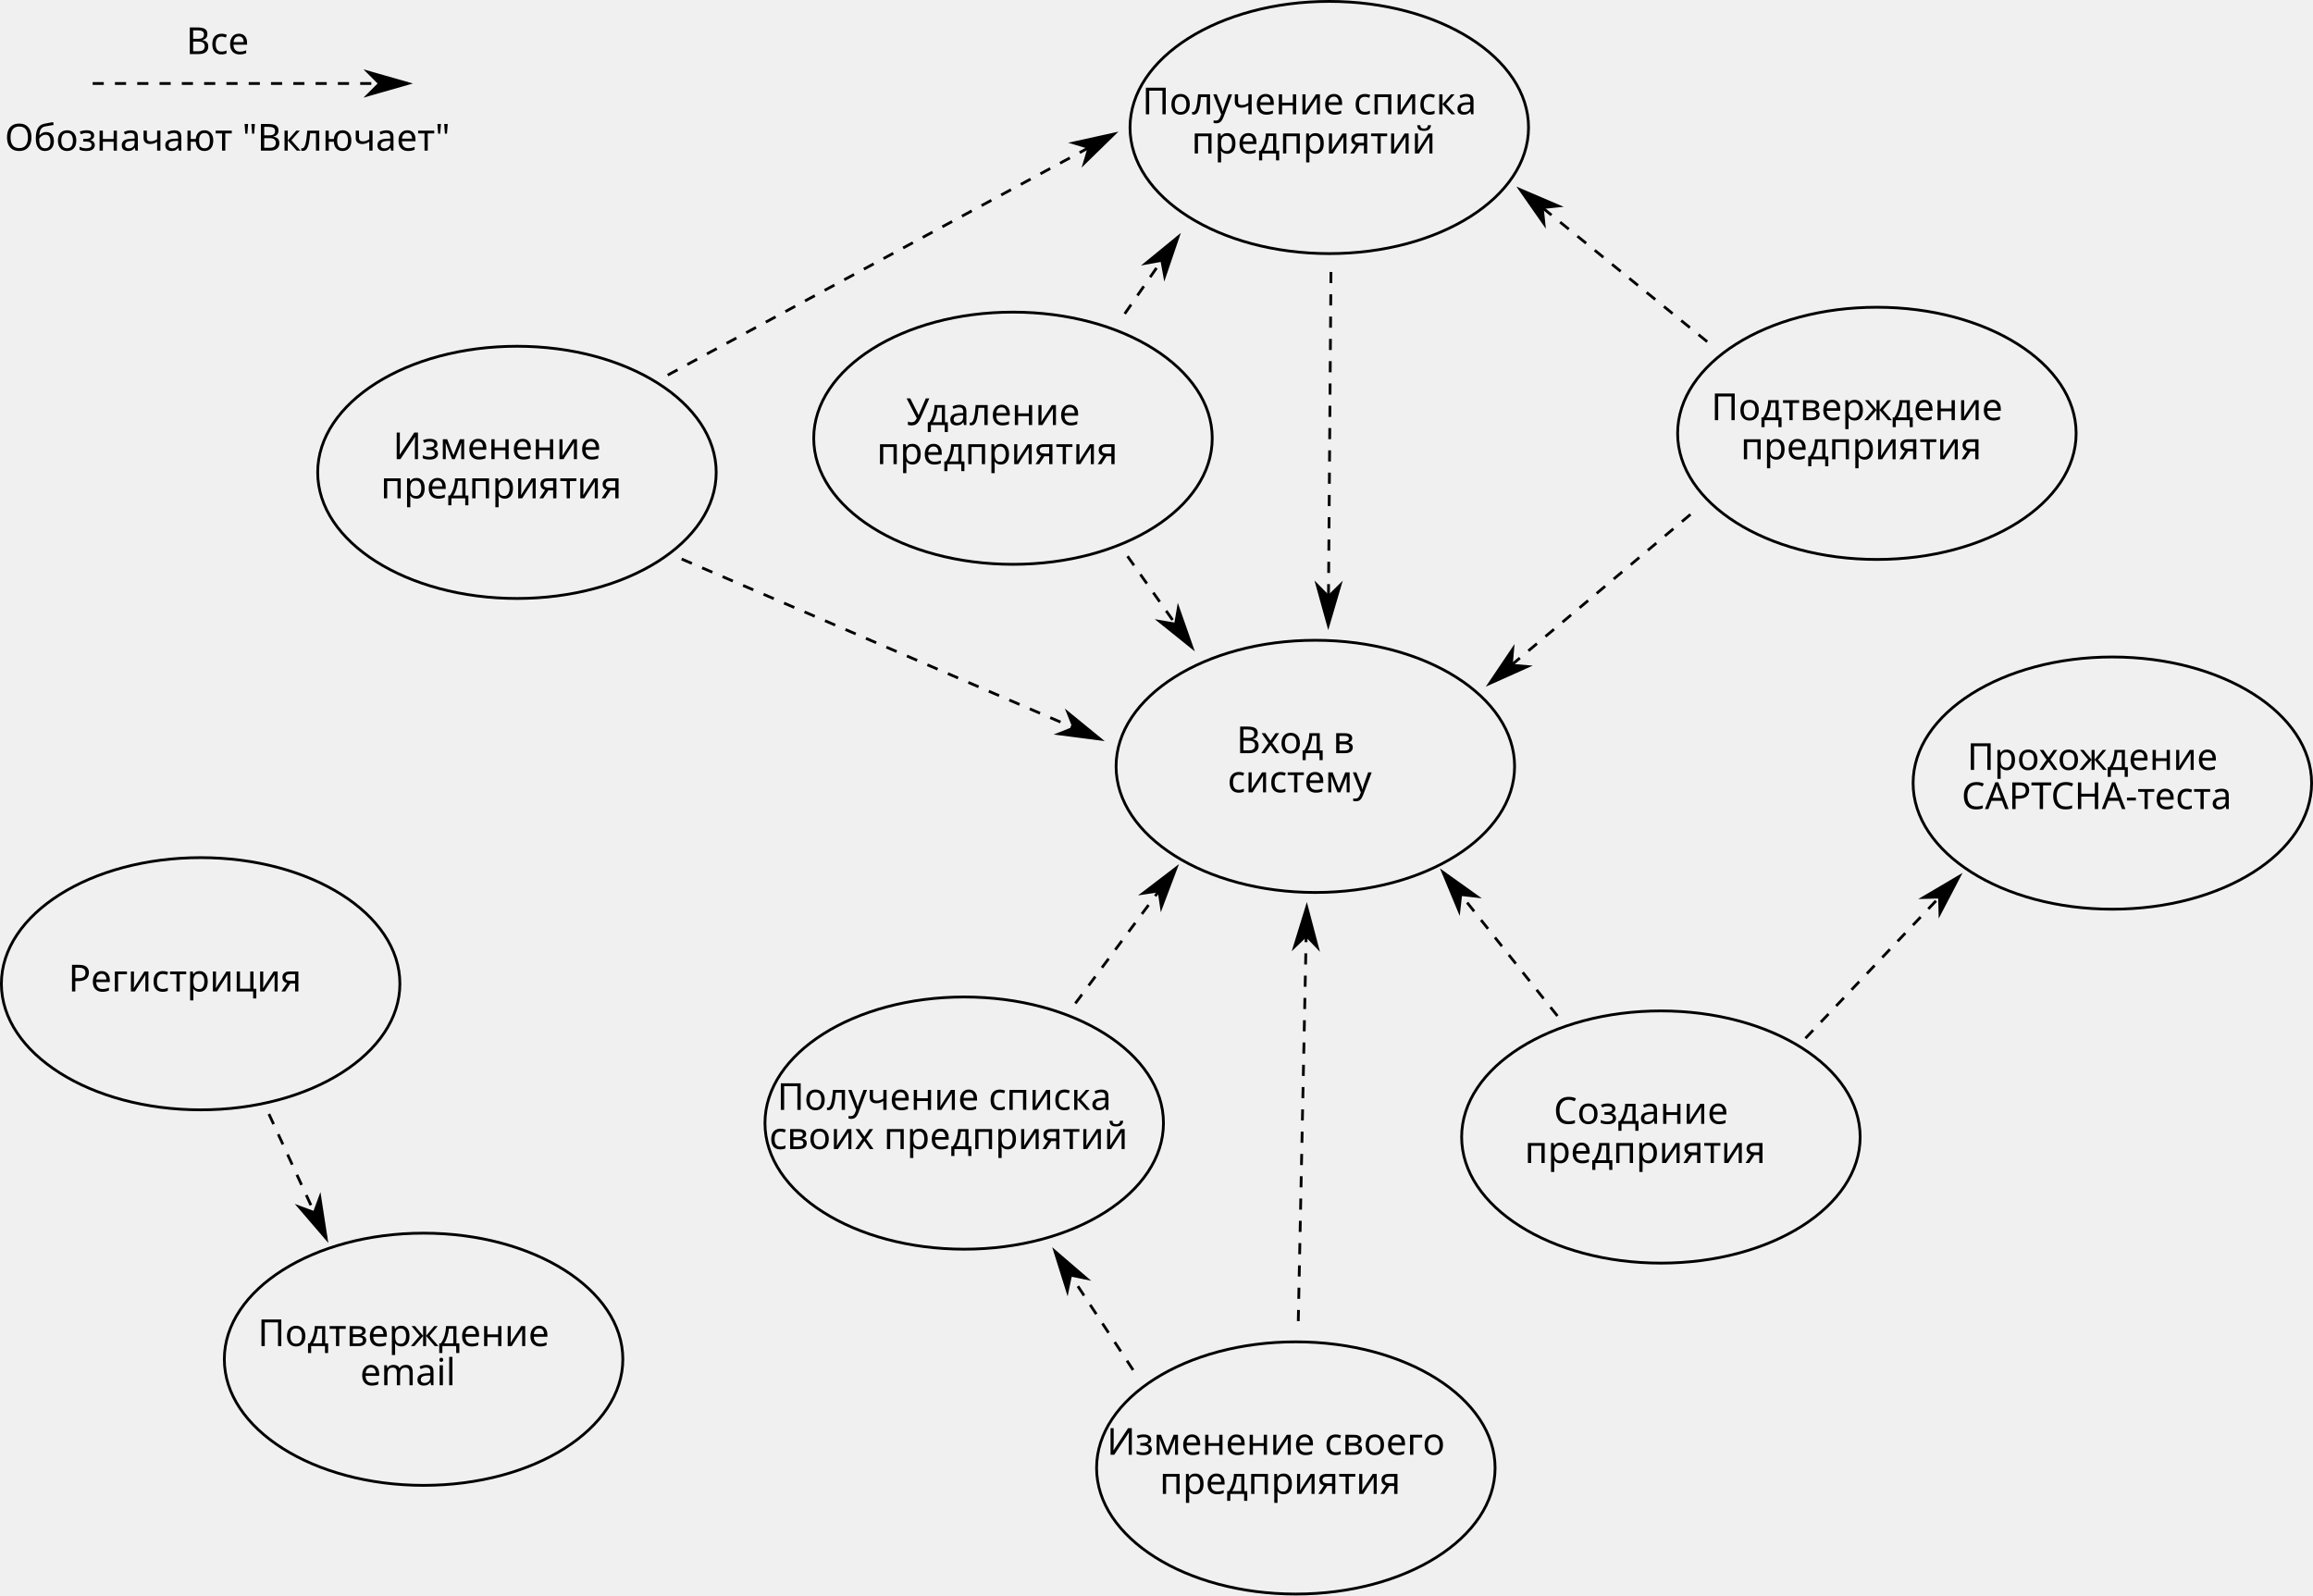
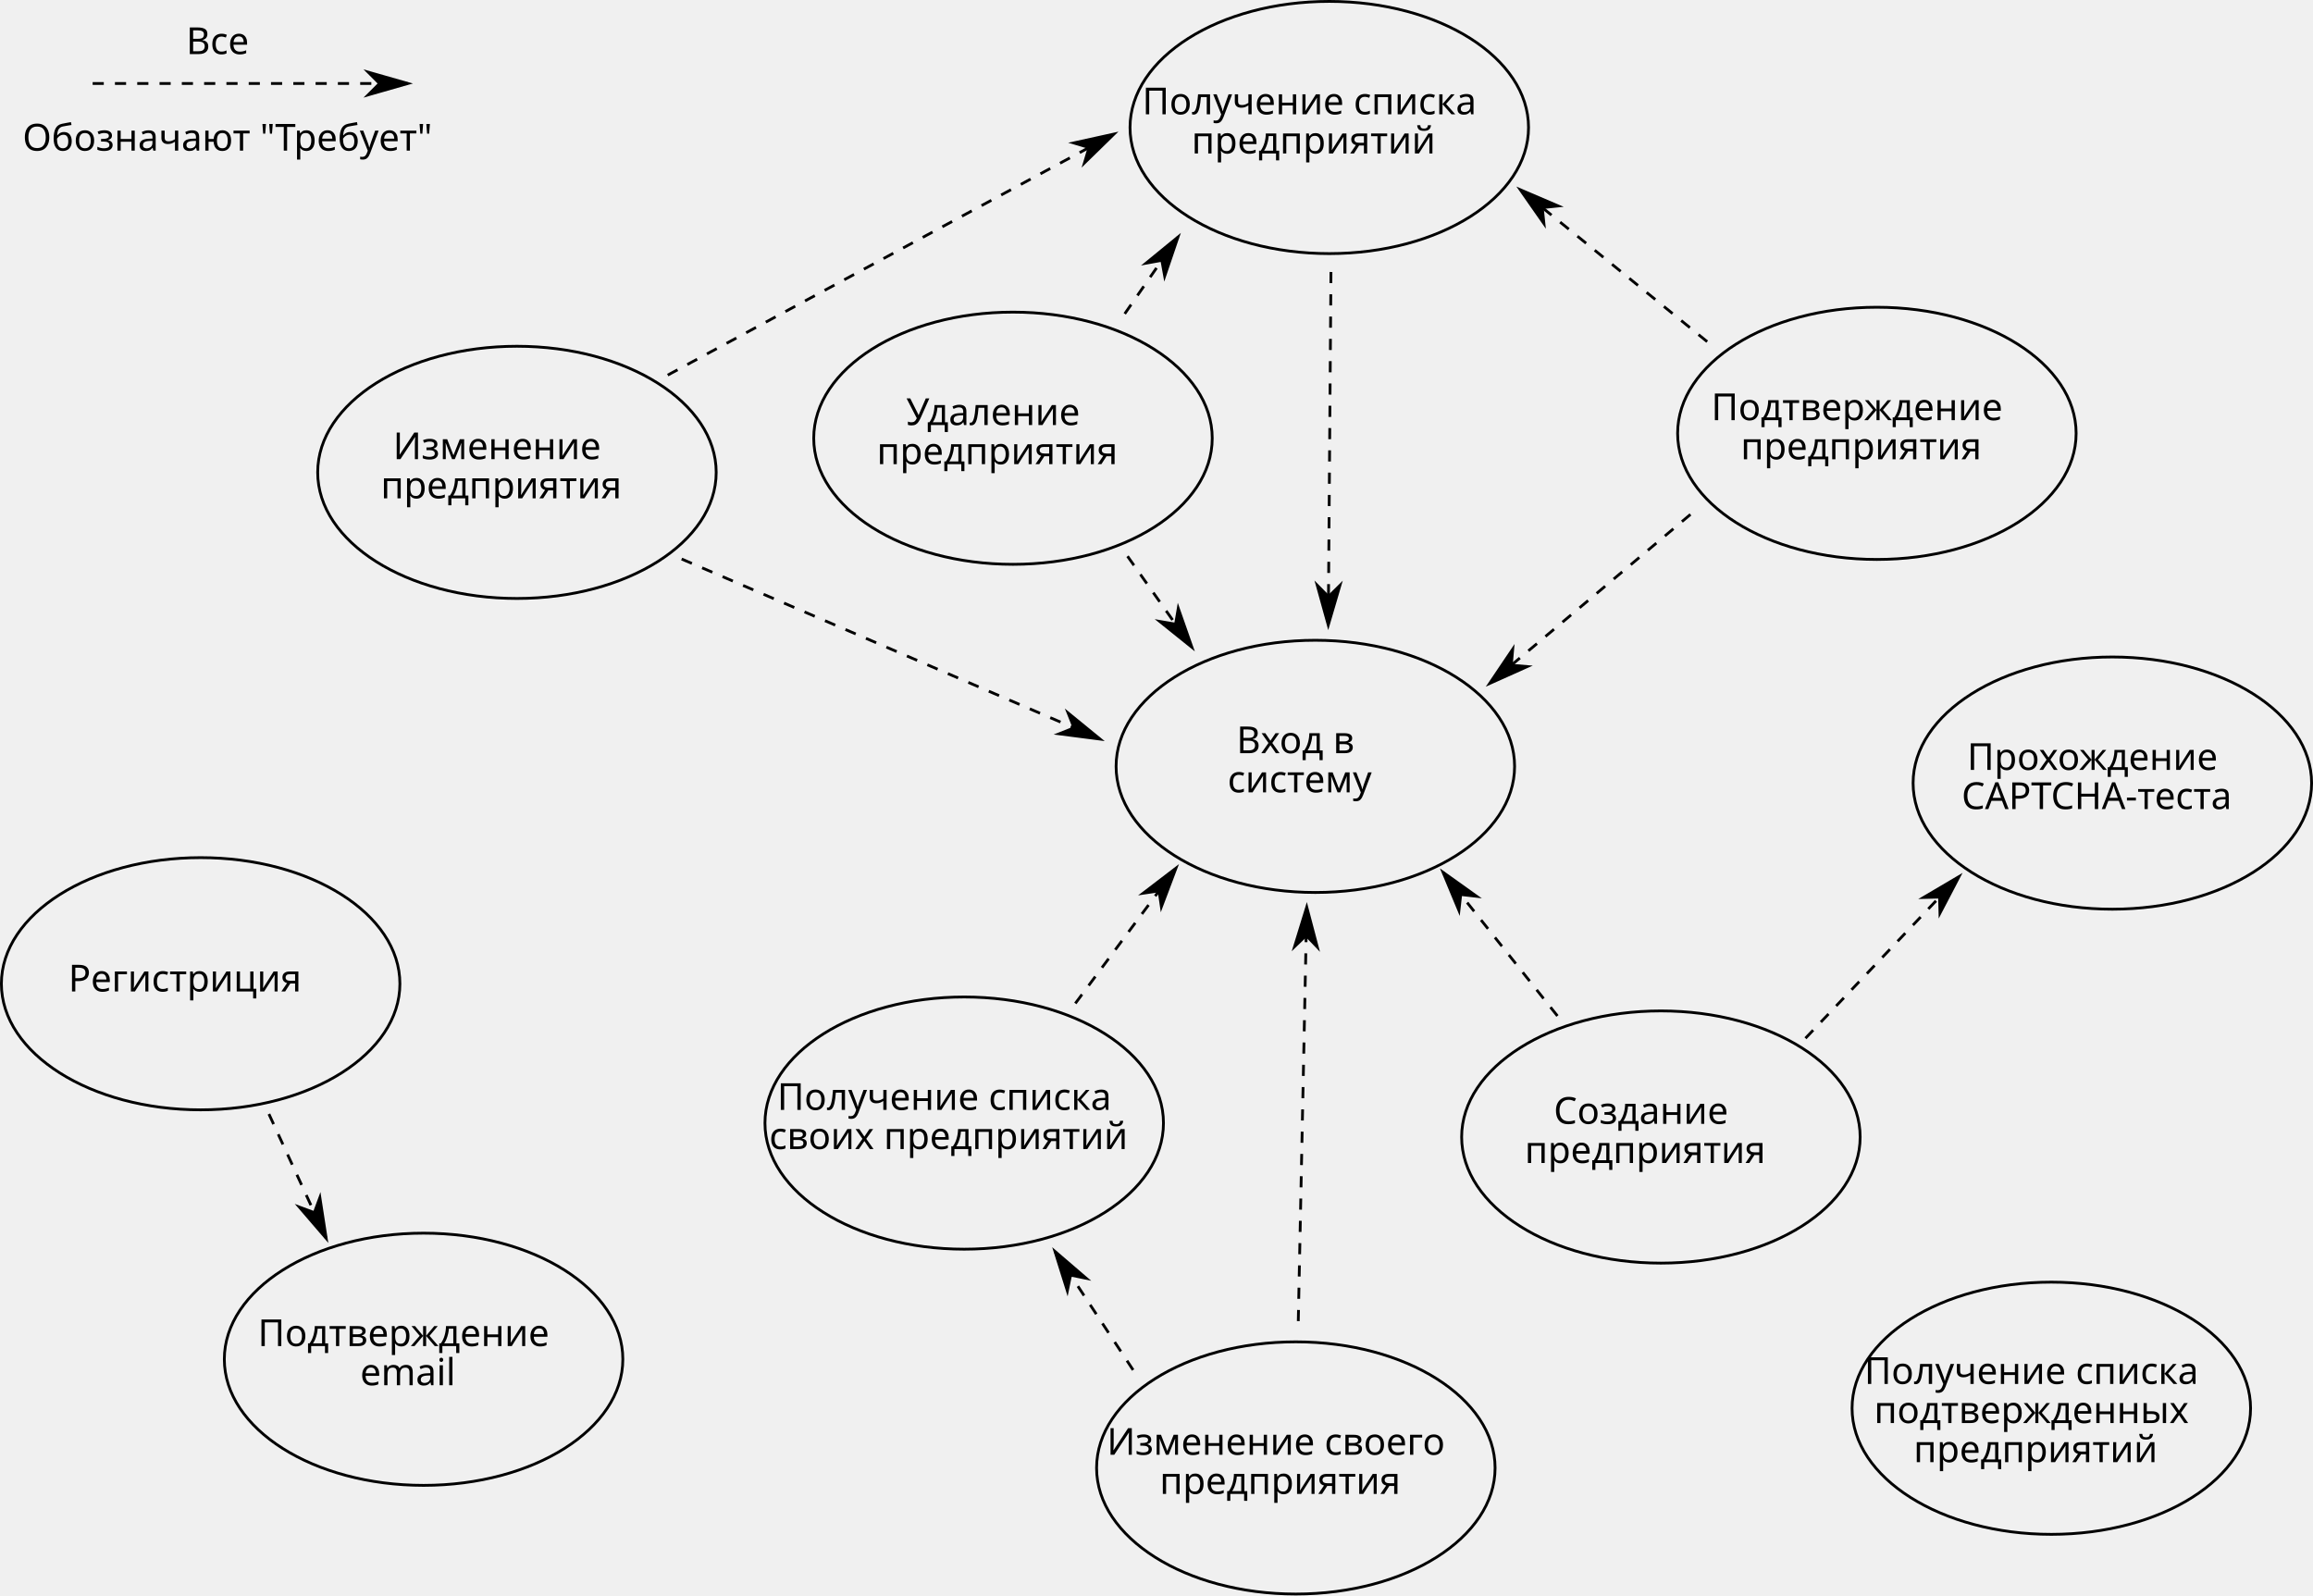
<svg xmlns="http://www.w3.org/2000/svg" width="1660" height="1145" viewBox="0 0 1660 1145" version="1.1" id="svg8">
  <defs id="defs2">
    <marker orient="auto" refY="0" refX="0" id="Arrow1Lend" style="overflow:visible">
      <path id="path1417" d="M 0,0 5,-5 -12.5,0 5,5 Z" style="fill:#000000;fill-opacity:1;fill-rule:evenodd;stroke:#000000;stroke-width:1pt;stroke-opacity:1" transform="matrix(-0.8,0,0,-0.8,-10,0)" />
    </marker>
    <marker orient="auto" refY="0" refX="0" id="EmptyDiamondSstart" style="overflow:visible">
      <path id="path1535" d="M 0,-7.071 -7.071,0 0,7.071 7.071,0 Z" style="fill:#ffffff;fill-rule:evenodd;stroke:#000000;stroke-width:1pt;stroke-opacity:1" transform="matrix(0.2,0,0,0.2,1.2,0)" />
    </marker>
    <marker orient="auto" refY="0" refX="0" id="marker2353" style="overflow:visible">
      <path id="path2351" d="M 5.77,0 -2.88,5 V -5 Z" style="fill:#ffffff;fill-rule:evenodd;stroke:#000000;stroke-width:1pt;stroke-opacity:1" transform="matrix(0.8,0,0,0.8,-4.8,0)" />
    </marker>
    <marker orient="auto" refY="0" refX="0" id="Arrow1Lend-6" style="overflow:visible">
      <path id="path1417-3" d="M 0,0 5,-5 -12.5,0 5,5 Z" style="fill:#000000;fill-opacity:1;fill-rule:evenodd;stroke:#000000;stroke-width:1pt;stroke-opacity:1" transform="matrix(-0.8,0,0,-0.8,-10,0)" />
    </marker>
    <marker orient="auto" refY="0" refX="0" id="Arrow1Lend-6-4" style="overflow:visible">
      <path id="path1417-3-8" d="M 0,0 5,-5 -12.5,0 5,5 Z" style="fill:#000000;fill-opacity:1;fill-rule:evenodd;stroke:#000000;stroke-width:1pt;stroke-opacity:1" transform="matrix(-0.8,0,0,-0.8,-10,0)" />
    </marker>
    <marker orient="auto" refY="0" refX="0" id="Arrow1Lend-6-4-2" style="overflow:visible">
      <path id="path1417-3-8-9" d="M 0,0 5,-5 -12.5,0 5,5 Z" style="fill:#000000;fill-opacity:1;fill-rule:evenodd;stroke:#000000;stroke-width:1pt;stroke-opacity:1" transform="matrix(-0.8,0,0,-0.8,-10,0)" />
    </marker>
    <marker orient="auto" refY="0" refX="0" id="Arrow1Lend-6-4-9" style="overflow:visible">
      <path id="path1417-3-8-0" d="M 0,0 5,-5 -12.5,0 5,5 Z" style="fill:#000000;fill-opacity:1;fill-rule:evenodd;stroke:#000000;stroke-width:1pt;stroke-opacity:1" transform="matrix(-0.8,0,0,-0.8,-10,0)" />
    </marker>
    <marker orient="auto" refY="0" refX="0" id="Arrow1Lend-6-4-8" style="overflow:visible">
      <path id="path1417-3-8-5" d="M 0,0 5,-5 -12.5,0 5,5 Z" style="fill:#000000;fill-opacity:1;fill-rule:evenodd;stroke:#000000;stroke-width:1pt;stroke-opacity:1" transform="matrix(-0.8,0,0,-0.8,-10,0)" />
    </marker>
    <marker orient="auto" refY="0" refX="0" id="Arrow1Lend-6-4-96" style="overflow:visible">
      <path id="path1417-3-8-3" d="M 0,0 5,-5 -12.5,0 5,5 Z" style="fill:#000000;fill-opacity:1;fill-rule:evenodd;stroke:#000000;stroke-width:1pt;stroke-opacity:1" transform="matrix(-0.8,0,0,-0.8,-10,0)" />
    </marker>
    <marker orient="auto" refY="0" refX="0" id="Arrow1Lend-6-4-6" style="overflow:visible">
      <path id="path1417-3-8-1" d="M 0,0 5,-5 -12.5,0 5,5 Z" style="fill:#000000;fill-opacity:1;fill-rule:evenodd;stroke:#000000;stroke-width:1pt;stroke-opacity:1" transform="matrix(-0.8,0,0,-0.8,-10,0)" />
    </marker>
    <marker orient="auto" refY="0" refX="0" id="Arrow1Lend-6-4-96-5" style="overflow:visible">
      <path id="path1417-3-8-3-9" d="M 0,0 5,-5 -12.5,0 5,5 Z" style="fill:#000000;fill-opacity:1;fill-rule:evenodd;stroke:#000000;stroke-width:1pt;stroke-opacity:1" transform="matrix(-0.8,0,0,-0.8,-10,0)" />
    </marker>
    <marker orient="auto" refY="0" refX="0" id="Arrow1Lend-6-4-96-4" style="overflow:visible">
      <path id="path1417-3-8-3-8" d="M 0,0 5,-5 -12.5,0 5,5 Z" style="fill:#000000;fill-opacity:1;fill-rule:evenodd;stroke:#000000;stroke-width:1pt;stroke-opacity:1" transform="matrix(-0.8,0,0,-0.8,-10,0)" />
    </marker>
    <marker orient="auto" refY="0" refX="0" id="Arrow1Lend-6-4-2-0" style="overflow:visible">
      <path id="path1417-3-8-9-3" d="M 0,0 5,-5 -12.5,0 5,5 Z" style="fill:#000000;fill-opacity:1;fill-rule:evenodd;stroke:#000000;stroke-width:1pt;stroke-opacity:1" transform="matrix(-0.8,0,0,-0.8,-10,0)" />
    </marker>
    <marker orient="auto" refY="0" refX="0" id="Arrow1Lend-6-4-2-4" style="overflow:visible">
      <path id="path1417-3-8-9-4" d="M 0,0 5,-5 -12.5,0 5,5 Z" style="fill:#000000;fill-opacity:1;fill-rule:evenodd;stroke:#000000;stroke-width:1pt;stroke-opacity:1" transform="matrix(-0.8,0,0,-0.8,-10,0)" />
    </marker>
    <marker orient="auto" refY="0" refX="0" id="Arrow1Lend-6-4-96-47" style="overflow:visible">
      <path id="path1417-3-8-3-6" d="M 0,0 5,-5 -12.5,0 5,5 Z" style="fill:#000000;fill-opacity:1;fill-rule:evenodd;stroke:#000000;stroke-width:1pt;stroke-opacity:1" transform="matrix(-0.8,0,0,-0.8,-10,0)" />
    </marker>
    <marker orient="auto" refY="0" refX="0" id="Arrow1Lend-6-4-96-1" style="overflow:visible">
      <path id="path1417-3-8-3-7" d="M 0,0 5,-5 -12.5,0 5,5 Z" style="fill:#000000;fill-opacity:1;fill-rule:evenodd;stroke:#000000;stroke-width:1pt;stroke-opacity:1" transform="matrix(-0.8,0,0,-0.8,-10,0)" />
    </marker>
    <marker orient="auto" refY="0" refX="0" id="Arrow1Lend-6-4-96-9" style="overflow:visible">
      <path id="path1417-3-8-3-62" d="M 0,0 5,-5 -12.5,0 5,5 Z" style="fill:#000000;fill-opacity:1;fill-rule:evenodd;stroke:#000000;stroke-width:1pt;stroke-opacity:1" transform="matrix(-0.8,0,0,-0.8,-10,0)" />
    </marker>
    <marker orient="auto" refY="0" refX="0" id="Arrow1Lend-6-4-96-7" style="overflow:visible">
      <path id="path1417-3-8-3-85" d="M 0,0 5,-5 -12.5,0 5,5 Z" style="fill:#000000;fill-opacity:1;fill-rule:evenodd;stroke:#000000;stroke-width:1pt;stroke-opacity:1" transform="matrix(-0.8,0,0,-0.8,-10,0)" />
    </marker>
    <marker orient="auto" refY="0" refX="0" id="Arrow1Lend-6-4-96-41" style="overflow:visible">
      <path id="path1417-3-8-3-859" d="M 0,0 5,-5 -12.5,0 5,5 Z" style="fill:#000000;fill-opacity:1;fill-rule:evenodd;stroke:#000000;stroke-width:1pt;stroke-opacity:1" transform="matrix(-0.8,0,0,-0.8,-10,0)" />
    </marker>
    <marker orient="auto" refY="0" refX="0" id="Arrow1Lend-6-4-96-3" style="overflow:visible">
      <path id="path1417-3-8-3-88" d="M 0,0 5,-5 -12.5,0 5,5 Z" style="fill:#000000;fill-opacity:1;fill-rule:evenodd;stroke:#000000;stroke-width:1pt;stroke-opacity:1" transform="matrix(-0.8,0,0,-0.8,-10,0)" />
    </marker>
    <marker orient="auto" refY="0" refX="0" id="Arrow1Lend-6-4-96-8" style="overflow:visible">
      <path id="path1417-3-8-3-96" d="M 0,0 5,-5 -12.5,0 5,5 Z" style="fill:#000000;fill-opacity:1;fill-rule:evenodd;stroke:#000000;stroke-width:1pt;stroke-opacity:1" transform="matrix(-0.8,0,0,-0.8,-10,0)" />
    </marker>
    <marker orient="auto" refY="0" refX="0" id="Arrow1Lend-6-4-96-33" style="overflow:visible">
      <path id="path1417-3-8-3-3" d="M 0,0 5,-5 -12.5,0 5,5 Z" style="fill:#000000;fill-opacity:1;fill-rule:evenodd;stroke:#000000;stroke-width:1pt;stroke-opacity:1" transform="matrix(-0.8,0,0,-0.8,-10,0)" />
    </marker>
    <marker orient="auto" refY="0" refX="0" id="Arrow1Lend-6-4-96-6" style="overflow:visible">
      <path id="path1417-3-8-3-0" d="M 0,0 5,-5 -12.5,0 5,5 Z" style="fill:#000000;fill-opacity:1;fill-rule:evenodd;stroke:#000000;stroke-width:1pt;stroke-opacity:1" transform="matrix(-0.8,0,0,-0.8,-10,0)" />
    </marker>
    <marker orient="auto" refY="0" refX="0" id="Arrow1Lend-6-4-96-6-8" style="overflow:visible">
      <path id="path1417-3-8-3-0-8" d="M 0,0 5,-5 -12.5,0 5,5 Z" style="fill:#000000;fill-opacity:1;fill-rule:evenodd;stroke:#000000;stroke-width:1pt;stroke-opacity:1" transform="matrix(-0.8,0,0,-0.8,-10,0)" />
    </marker>
  </defs>
  <g id="layer1" transform="translate(1296.383,-386.2688)">
    <g id="g1055" transform="translate(-754,300)">
      <ellipse ry="90.5" rx="143" cy="400.769" cx="184.617" id="path5420-5" style="opacity:1;fill:none;fill-opacity:1;stroke:#000000;stroke-width:2;stroke-linecap:round;stroke-linejoin:round;stroke-miterlimit:4;stroke-dasharray:none;stroke-opacity:1" />
      <text transform="scale(0.9969797,1.003029)" id="text843-9" y="390.126" x="184.801" style="font-style:normal;font-weight:normal;font-size:12px;line-height:1.25;font-family:sans-serif;letter-spacing:0px;word-spacing:0px;fill:#000000;fill-opacity:1;stroke:none;stroke-width:1" xml:space="preserve">
        <tspan id="tspan1037" style="font-style:normal;font-variant:normal;font-weight:normal;font-stretch:normal;font-size:26.667px;line-height:28px;font-family:'PT Sans';-inkscape-font-specification:'PT Sans';text-align:center;word-spacing:0px;text-anchor:middle;stroke-width:1" y="390.126" x="188.368">Удаление </tspan>
        <tspan style="font-style:normal;font-variant:normal;font-weight:normal;font-stretch:normal;font-size:26.667px;line-height:28px;font-family:'PT Sans';-inkscape-font-specification:'PT Sans';text-align:center;word-spacing:0px;text-anchor:middle;stroke-width:1" y="418.126" x="184.801" id="tspan1380">предприятия</tspan>
      </text>
    </g>
    <g transform="translate(-551,1039)" id="g1055-7">
      <ellipse ry="90.5" rx="143" cy="400.769" cx="184.617" id="path5420-5-0" style="opacity:1;fill:none;fill-opacity:1;stroke:#000000;stroke-width:2;stroke-linecap:round;stroke-linejoin:round;stroke-miterlimit:4;stroke-dasharray:none;stroke-opacity:1" />
      <text transform="scale(0.9969797,1.003029)" id="text843-9-93" y="390.126" x="184.801" style="font-style:normal;font-weight:normal;font-size:12px;line-height:1.25;font-family:sans-serif;letter-spacing:0px;word-spacing:0px;fill:#000000;fill-opacity:1;stroke:none;stroke-width:1" xml:space="preserve">
        <tspan id="tspan1037-0" style="font-style:normal;font-variant:normal;font-weight:normal;font-stretch:normal;font-size:26.667px;line-height:28px;font-family:'PT Sans';-inkscape-font-specification:'PT Sans';text-align:center;word-spacing:0px;text-anchor:middle;stroke-width:1" y="390.126" x="188.368">Изменение своего </tspan>
        <tspan style="font-style:normal;font-variant:normal;font-weight:normal;font-stretch:normal;font-size:26.667px;line-height:28px;font-family:'PT Sans';-inkscape-font-specification:'PT Sans';text-align:center;word-spacing:0px;text-anchor:middle;stroke-width:1" y="418.126" x="184.801" id="tspan1396">предприятия</tspan>
      </text>
    </g>
    <g transform="translate(-1177,961)" id="g1055-6">
      <ellipse ry="90.5" rx="143" cy="400.769" cx="184.617" id="path5420-5-2" style="opacity:1;fill:none;fill-opacity:1;stroke:#000000;stroke-width:2;stroke-linecap:round;stroke-linejoin:round;stroke-miterlimit:4;stroke-dasharray:none;stroke-opacity:1" />
      <text transform="scale(0.9969797,1.003029)" id="text843-9-6" y="390.126" x="184.801" style="font-style:normal;font-weight:normal;font-size:12px;line-height:1.25;font-family:sans-serif;letter-spacing:0px;word-spacing:0px;fill:#000000;fill-opacity:1;stroke:none;stroke-width:1" xml:space="preserve">
        <tspan id="tspan1037-7" style="font-style:normal;font-variant:normal;font-weight:normal;font-stretch:normal;font-size:26.667px;line-height:28px;font-family:'PT Sans';-inkscape-font-specification:'PT Sans';text-align:center;word-spacing:0px;text-anchor:middle;stroke-width:1" y="390.126" x="184.801">Подтверждение</tspan>
        <tspan style="font-style:normal;font-variant:normal;font-weight:normal;font-stretch:normal;font-size:26.667px;line-height:28px;font-family:'PT Sans';-inkscape-font-specification:'PT Sans';text-align:center;word-spacing:0px;text-anchor:middle;stroke-width:1" y="418.126" x="184.801" id="tspan1406">email</tspan>
      </text>
    </g>
    <g transform="translate(-527,77.00001)" id="g1055-54">
      <ellipse ry="90.5" rx="143" cy="400.769" cx="184.617" id="path5420-5-7" style="opacity:1;fill:none;fill-opacity:1;stroke:#000000;stroke-width:2;stroke-linecap:round;stroke-linejoin:round;stroke-miterlimit:4;stroke-dasharray:none;stroke-opacity:1" />
      <text transform="scale(0.9969797,1.003029)" id="text843-9-65" y="390.126" x="184.801" style="font-style:normal;font-weight:normal;font-size:12px;line-height:1.25;font-family:sans-serif;letter-spacing:0px;word-spacing:0px;fill:#000000;fill-opacity:1;stroke:none;stroke-width:1" xml:space="preserve">
        <tspan id="tspan1037-37" style="font-style:normal;font-variant:normal;font-weight:normal;font-stretch:normal;font-size:26.667px;line-height:28px;font-family:'PT Sans';-inkscape-font-specification:'PT Sans';text-align:center;word-spacing:0px;text-anchor:middle;stroke-width:1" y="390.126" x="188.368">Получение списка </tspan>
        <tspan style="font-style:normal;font-variant:normal;font-weight:normal;font-stretch:normal;font-size:26.667px;line-height:28px;font-family:'PT Sans';-inkscape-font-specification:'PT Sans';text-align:center;word-spacing:0px;text-anchor:middle;stroke-width:1" y="418.126" x="184.801" id="tspan1384">предприятий</tspan>
      </text>
    </g>
    <g id="g1055-2" transform="translate(-1110,324.5)">
      <ellipse ry="90.5" rx="143" cy="400.769" cx="184.617" id="path5420-5-06" style="opacity:1;fill:none;fill-opacity:1;stroke:#000000;stroke-width:2;stroke-linecap:round;stroke-linejoin:round;stroke-miterlimit:4;stroke-dasharray:none;stroke-opacity:1" />
      <text transform="scale(0.9969797,1.003029)" id="text843-9-8" y="390.126" x="184.801" style="font-style:normal;font-weight:normal;font-size:12px;line-height:1.25;font-family:sans-serif;letter-spacing:0px;word-spacing:0px;fill:#000000;fill-opacity:1;stroke:none;stroke-width:1" xml:space="preserve">
        <tspan id="tspan1037-2" style="font-style:normal;font-variant:normal;font-weight:normal;font-stretch:normal;font-size:26.667px;line-height:28px;font-family:'PT Sans';-inkscape-font-specification:'PT Sans';text-align:center;word-spacing:0px;text-anchor:middle;stroke-width:1" y="390.126" x="188.368">Изменение </tspan>
        <tspan style="font-style:normal;font-variant:normal;font-weight:normal;font-stretch:normal;font-size:26.667px;line-height:28px;font-family:'PT Sans';-inkscape-font-specification:'PT Sans';text-align:center;word-spacing:0px;text-anchor:middle;stroke-width:1" y="418.126" x="184.801" id="tspan1378">предприятия</tspan>
      </text>
    </g>
    <g transform="translate(-789,791.5)" id="g1055-7-6">
      <ellipse ry="90.5" rx="143" cy="400.769" cx="184.617" id="path5420-5-0-6" style="opacity:1;fill:none;fill-opacity:1;stroke:#000000;stroke-width:2;stroke-linecap:round;stroke-linejoin:round;stroke-miterlimit:4;stroke-dasharray:none;stroke-opacity:1" />
      <text transform="scale(0.9969797,1.003029)" id="text843-9-93-4" y="390.126" x="184.801" style="font-style:normal;font-weight:normal;font-size:12px;line-height:1.25;font-family:sans-serif;letter-spacing:0px;word-spacing:0px;fill:#000000;fill-opacity:1;stroke:none;stroke-width:1" xml:space="preserve">
        <tspan id="tspan1037-0-5" style="font-style:normal;font-variant:normal;font-weight:normal;font-stretch:normal;font-size:26.667px;line-height:28px;font-family:'PT Sans';-inkscape-font-specification:'PT Sans';text-align:center;word-spacing:0px;text-anchor:middle;stroke-width:1" y="390.126" x="188.368">Получение списка </tspan>
        <tspan style="font-style:normal;font-variant:normal;font-weight:normal;font-stretch:normal;font-size:26.667px;line-height:28px;font-family:'PT Sans';-inkscape-font-specification:'PT Sans';text-align:center;word-spacing:0px;text-anchor:middle;stroke-width:1" y="418.126" x="184.801" id="tspan1400">своих предприятий</tspan>
      </text>
    </g>
    <g transform="translate(-537,535.5)" id="g1055-6-0">
      <ellipse ry="90.5" rx="143" cy="400.769" cx="184.617" id="path5420-5-2-4" style="opacity:1;fill:none;fill-opacity:1;stroke:#000000;stroke-width:2;stroke-linecap:round;stroke-linejoin:round;stroke-miterlimit:4;stroke-dasharray:none;stroke-opacity:1" />
      <text transform="scale(0.9969797,1.003029)" id="text843-9-6-8" y="390.126" x="184.801" style="font-style:normal;font-weight:normal;font-size:12px;line-height:1.25;font-family:sans-serif;letter-spacing:0px;word-spacing:0px;fill:#000000;fill-opacity:1;stroke:none;stroke-width:1" xml:space="preserve">
        <tspan id="tspan1037-7-1" style="font-style:normal;font-variant:normal;font-weight:normal;font-stretch:normal;font-size:26.667px;line-height:28px;font-family:'PT Sans';-inkscape-font-specification:'PT Sans';text-align:center;word-spacing:0px;text-anchor:middle;stroke-width:1" y="390.126" x="188.368">Вход в </tspan>
        <tspan style="font-style:normal;font-variant:normal;font-weight:normal;font-stretch:normal;font-size:26.667px;line-height:28px;font-family:'PT Sans';-inkscape-font-specification:'PT Sans';text-align:center;word-spacing:0px;text-anchor:middle;stroke-width:1" y="418.126" x="184.801" id="tspan1410">систему</tspan>
      </text>
    </g>
    <g transform="translate(-289,801.5)" id="g1055-54-7">
      <ellipse ry="90.5" rx="143" cy="400.769" cx="184.617" id="path5420-5-7-2" style="opacity:1;fill:none;fill-opacity:1;stroke:#000000;stroke-width:2;stroke-linecap:round;stroke-linejoin:round;stroke-miterlimit:4;stroke-dasharray:none;stroke-opacity:1" />
      <text transform="scale(0.9969797,1.003029)" id="text843-9-65-7" y="390.126" x="184.801" style="font-style:normal;font-weight:normal;font-size:12px;line-height:1.25;font-family:sans-serif;letter-spacing:0px;word-spacing:0px;fill:#000000;fill-opacity:1;stroke:none;stroke-width:1" xml:space="preserve">
        <tspan id="tspan1037-37-2" style="font-style:normal;font-variant:normal;font-weight:normal;font-stretch:normal;font-size:26.667px;line-height:28px;font-family:'PT Sans';-inkscape-font-specification:'PT Sans';text-align:center;word-spacing:0px;text-anchor:middle;stroke-width:1" y="390.126" x="188.368">Создание </tspan>
        <tspan style="font-style:normal;font-variant:normal;font-weight:normal;font-stretch:normal;font-size:26.667px;line-height:28px;font-family:'PT Sans';-inkscape-font-specification:'PT Sans';text-align:center;word-spacing:0px;text-anchor:middle;stroke-width:1" y="418.126" x="184.801" id="tspan1388">предприятия</tspan>
      </text>
    </g>
    <g id="g1055-61" transform="translate(-134,296.5)">
      <ellipse ry="90.5" rx="143" cy="400.769" cx="184.617" id="path5420-5-061" style="opacity:1;fill:none;fill-opacity:1;stroke:#000000;stroke-width:2;stroke-linecap:round;stroke-linejoin:round;stroke-miterlimit:4;stroke-dasharray:none;stroke-opacity:1" />
      <text transform="scale(0.9969797,1.003029)" id="text843-9-5" y="390.126" x="184.801" style="font-style:normal;font-weight:normal;font-size:12px;line-height:1.25;font-family:sans-serif;letter-spacing:0px;word-spacing:0px;fill:#000000;fill-opacity:1;stroke:none;stroke-width:1" xml:space="preserve">
        <tspan id="tspan1037-9" style="font-style:normal;font-variant:normal;font-weight:normal;font-stretch:normal;font-size:26.667px;line-height:28px;font-family:'PT Sans';-inkscape-font-specification:'PT Sans';text-align:center;word-spacing:0px;text-anchor:middle;stroke-width:1" y="390.126" x="188.368">Подтверждение </tspan>
        <tspan style="font-style:normal;font-variant:normal;font-weight:normal;font-stretch:normal;font-size:26.667px;line-height:28px;font-family:'PT Sans';-inkscape-font-specification:'PT Sans';text-align:center;word-spacing:0px;text-anchor:middle;stroke-width:1" y="418.126" x="184.801" id="tspan1376">предприятия</tspan>
      </text>
    </g>
    <g transform="translate(-1337,691.5)" id="g1055-7-0">
      <ellipse ry="90.5" rx="143" cy="400.769" cx="184.617" id="path5420-5-0-9" style="opacity:1;fill:none;fill-opacity:1;stroke:#000000;stroke-width:2;stroke-linecap:round;stroke-linejoin:round;stroke-miterlimit:4;stroke-dasharray:none;stroke-opacity:1" />
      <text transform="scale(0.9969797,1.003029)" id="text843-9-93-1" y="405.081" x="184.801" style="font-style:normal;font-weight:normal;font-size:12px;line-height:1.25;font-family:sans-serif;letter-spacing:0px;word-spacing:0px;fill:#000000;fill-opacity:1;stroke:none;stroke-width:1" xml:space="preserve">
        <tspan id="tspan1037-0-7" style="font-style:normal;font-variant:normal;font-weight:normal;font-stretch:normal;font-size:26.667px;line-height:28px;font-family:'PT Sans';-inkscape-font-specification:'PT Sans';text-align:center;word-spacing:0px;text-anchor:middle;stroke-width:1" y="405.081" x="184.801">Регистриция</tspan>
      </text>
    </g>
    <g transform="translate(35,547.5)" id="g1055-54-76">
      <ellipse ry="90.5" rx="143" cy="400.769" cx="184.617" id="path5420-5-7-7" style="opacity:1;fill:none;fill-opacity:1;stroke:#000000;stroke-width:2;stroke-linecap:round;stroke-linejoin:round;stroke-miterlimit:4;stroke-dasharray:none;stroke-opacity:1" />
      <text transform="scale(0.9969797,1.003029)" id="text843-9-65-3" y="390.126" x="184.801" style="font-style:normal;font-weight:normal;font-size:12px;line-height:1.25;font-family:sans-serif;letter-spacing:0px;word-spacing:0px;fill:#000000;fill-opacity:1;stroke:none;stroke-width:1" xml:space="preserve">
        <tspan id="tspan1037-37-5" style="font-style:normal;font-variant:normal;font-weight:normal;font-stretch:normal;font-size:26.667px;line-height:28px;font-family:'PT Sans';-inkscape-font-specification:'PT Sans';text-align:center;word-spacing:0px;text-anchor:middle;stroke-width:1" y="390.126" x="188.368">Прохождение </tspan>
        <tspan style="font-style:normal;font-variant:normal;font-weight:normal;font-stretch:normal;font-size:26.667px;line-height:28px;font-family:'PT Sans';-inkscape-font-specification:'PT Sans';text-align:center;word-spacing:0px;text-anchor:middle;stroke-width:1" y="418.126" x="184.801" id="tspan1392">CAPTCHA-теста</tspan>
      </text>
    </g>
    <path style="fill:none;stroke:#000000;stroke-width:2;stroke-linecap:butt;stroke-linejoin:miter;stroke-miterlimit:4;stroke-dasharray:8, 8;stroke-dashoffset:0;stroke-opacity:1;marker-end:url(#Arrow1Lend)" d="m -1103.383,1185.769 41,89" id="path1412" />
    <path style="fill:none;stroke:#000000;stroke-width:2;stroke-linecap:butt;stroke-linejoin:miter;stroke-miterlimit:4;stroke-dasharray:8, 8;stroke-dashoffset:0;stroke-opacity:1;marker-end:url(#Arrow1Lend-6-4-9)" d="m -178.627,1115.387 -81.929,-102.87" id="path1412-9-1-8" />
    <path style="fill:none;stroke:#000000;stroke-width:2;stroke-linecap:butt;stroke-linejoin:miter;stroke-miterlimit:4;stroke-dasharray:8, 8;stroke-dashoffset:0;stroke-opacity:1;marker-end:url(#Arrow1Lend-6-4-8)" d="M -0.627,1131.387 109.444,1015.517" id="path1412-9-1-0" />
    <path style="fill:none;stroke:#000000;stroke-width:2;stroke-linecap:butt;stroke-linejoin:miter;stroke-miterlimit:4;stroke-dasharray:8, 8;stroke-dashoffset:0;stroke-opacity:1;marker-end:url(#Arrow1Lend-6-4-96)" d="m -524.627,1106.387 72.071,-96.87" id="path1412-9-1-85" />
    <path style="fill:none;stroke:#000000;stroke-width:2;stroke-linecap:butt;stroke-linejoin:miter;stroke-miterlimit:4;stroke-dasharray:8, 8;stroke-dashoffset:0;stroke-opacity:1;marker-end:url(#Arrow1Lend-6-4-6)" d="m -364.627,1334.387 6.071,-296.87" id="path1412-9-1-1" />
    <path style="fill:none;stroke:#000000;stroke-width:2;stroke-linecap:butt;stroke-linejoin:miter;stroke-miterlimit:4;stroke-dasharray:8, 8;stroke-dashoffset:0;stroke-opacity:1;marker-end:url(#Arrow1Lend-6-4-96-47)" d="m -483.176,1369.463 -55.929,-84.87" id="path1412-9-1-85-3" />
    <path style="fill:none;stroke:#000000;stroke-width:2;stroke-linecap:butt;stroke-linejoin:miter;stroke-miterlimit:4;stroke-dasharray:8, 8;stroke-dashoffset:0;stroke-opacity:1;marker-end:url(#Arrow1Lend-6-4-96-9)" d="m -489.176,611.463 38.071,-54.87" id="path1412-9-1-85-1" />
    <path style="fill:none;stroke:#000000;stroke-width:2;stroke-linecap:butt;stroke-linejoin:miter;stroke-miterlimit:4;stroke-dasharray:8, 8;stroke-dashoffset:0;stroke-opacity:1;marker-end:url(#Arrow1Lend-6-4-96-7)" d="m -487.176,785.463 46.071,65.13" id="path1412-9-1-85-7" />
    <path style="fill:none;stroke:#000000;stroke-width:2;stroke-linecap:butt;stroke-linejoin:miter;stroke-miterlimit:4;stroke-dasharray:8, 8;stroke-dashoffset:0;stroke-opacity:1;marker-end:url(#Arrow1Lend-6-4-96-41)" d="m -341.176,581.463 -1.929,253.13" id="path1412-9-1-85-75" />
    <path style="fill:none;stroke:#000000;stroke-width:2;stroke-linecap:butt;stroke-linejoin:miter;stroke-miterlimit:4;stroke-dasharray:8, 8;stroke-dashoffset:0;stroke-opacity:1;marker-end:url(#Arrow1Lend-6-4-96-3)" d="M -83.176,755.463 -227.105,876.593" id="path1412-9-1-85-31" />
    <path style="fill:none;stroke:#000000;stroke-width:2;stroke-linecap:butt;stroke-linejoin:miter;stroke-miterlimit:4;stroke-dasharray:8, 8;stroke-dashoffset:0;stroke-opacity:1;marker-end:url(#Arrow1Lend-6-4-96-8)" d="m -807.176,787.463 300.071,129.13" id="path1412-9-1-85-4" />
    <path style="fill:none;stroke:#000000;stroke-width:2;stroke-linecap:butt;stroke-linejoin:miter;stroke-miterlimit:4;stroke-dasharray:8, 8;stroke-dashoffset:0;stroke-opacity:1;marker-end:url(#Arrow1Lend-6-4-96-33)" d="M -71.176,631.463 -205.105,522.593" id="path1412-9-1-85-8" />
    <path style="fill:none;stroke:#000000;stroke-width:2;stroke-linecap:butt;stroke-linejoin:miter;stroke-miterlimit:4;stroke-dasharray:8, 8;stroke-dashoffset:0;stroke-opacity:1;marker-end:url(#Arrow1Lend-6-4-96-6)" d="M -817.176,655.463 -497.105,482.593" id="path1412-9-1-85-48" />
    <path style="fill:none;stroke:#000000;stroke-width:2;stroke-linecap:butt;stroke-linejoin:miter;stroke-miterlimit:4;stroke-dasharray:8, 8;stroke-dashoffset:0;stroke-opacity:1;marker-end:url(#Arrow1Lend-6-4-96-6-8)" d="m -1229.889,446.187 226,0" id="path1412-9-1-85-48-9" />
    <text transform="scale(0.9969797,1.003029)" id="text843-9-8-7" y="423.786" x="-1135.877" style="font-style:normal;font-weight:normal;font-size:12px;line-height:1.25;font-family:sans-serif;letter-spacing:0px;word-spacing:0px;fill:#000000;fill-opacity:1;stroke:none;stroke-width:1" xml:space="preserve">
      <tspan style="font-style:normal;font-variant:normal;font-weight:normal;font-stretch:normal;font-size:26.667px;line-height:28px;font-family:'PT Sans';-inkscape-font-specification:'PT Sans';text-align:center;word-spacing:0px;text-anchor:middle;stroke-width:1" y="423.786" x="-1135.877" id="tspan1378-6">Все</tspan>
    </text>
    <text transform="scale(0.9969797,1.003029)" id="text843-9-8-4" y="492.873" x="-1128.784" style="font-style:normal;font-weight:normal;font-size:12px;line-height:1.25;font-family:sans-serif;letter-spacing:0px;word-spacing:0px;fill:#000000;fill-opacity:1;stroke:none;stroke-width:1" xml:space="preserve">
-       <tspan style="font-style:normal;font-variant:normal;font-weight:normal;font-stretch:normal;font-size:26.667px;line-height:28px;font-family:'PT Sans';-inkscape-font-specification:'PT Sans';text-align:center;word-spacing:0px;text-anchor:middle;stroke-width:1" y="492.873" x="-1128.784" id="tspan1378-0">Обозначают "Включает"</tspan>
+       <tspan style="font-style:normal;font-variant:normal;font-weight:normal;font-stretch:normal;font-size:26.667px;line-height:28px;font-family:'PT Sans';-inkscape-font-specification:'PT Sans';text-align:center;word-spacing:0px;text-anchor:middle;stroke-width:1" y="492.873" x="-1128.784" id="tspan1378-0">Обозначают "Требует"</tspan>
    </text>
+     <g transform="translate(-8.803626,996.1497)" id="g1055-7-0-3">
+       <ellipse ry="90.5" rx="143" cy="400.769" cx="184.617" id="path5420-5-0-9-0" style="opacity:1;fill:none;fill-opacity:1;stroke:#000000;stroke-width:2;stroke-linecap:round;stroke-linejoin:round;stroke-miterlimit:4;stroke-dasharray:none;stroke-opacity:1" />
+       <text transform="scale(0.9969797,1.003029)" id="text843-9-93-1-9" y="382.15" x="184.801" style="font-style:normal;font-weight:normal;font-size:12px;line-height:1.25;font-family:sans-serif;letter-spacing:0px;word-spacing:0px;fill:#000000;fill-opacity:1;stroke:none;stroke-width:1" xml:space="preserve">
+         <tspan id="tspan1037-0-7-2" style="font-style:normal;font-variant:normal;font-weight:normal;font-stretch:normal;font-size:26.667px;line-height:28px;font-family:'PT Sans';-inkscape-font-specification:'PT Sans';text-align:center;word-spacing:0px;text-anchor:middle;stroke-width:1" y="382.15" x="188.368">Получение списка </tspan>
+         <tspan style="font-style:normal;font-variant:normal;font-weight:normal;font-stretch:normal;font-size:26.667px;line-height:28px;font-family:'PT Sans';-inkscape-font-specification:'PT Sans';text-align:center;word-spacing:0px;text-anchor:middle;stroke-width:1" y="410.15" x="188.368" id="tspan2037">подтвержденных </tspan>
+         <tspan style="font-style:normal;font-variant:normal;font-weight:normal;font-stretch:normal;font-size:26.667px;line-height:28px;font-family:'PT Sans';-inkscape-font-specification:'PT Sans';text-align:center;word-spacing:0px;text-anchor:middle;stroke-width:1" y="438.15" x="184.801" id="tspan2039">предприятий</tspan>
+       </text>
+     </g>
  </g>
</svg>
